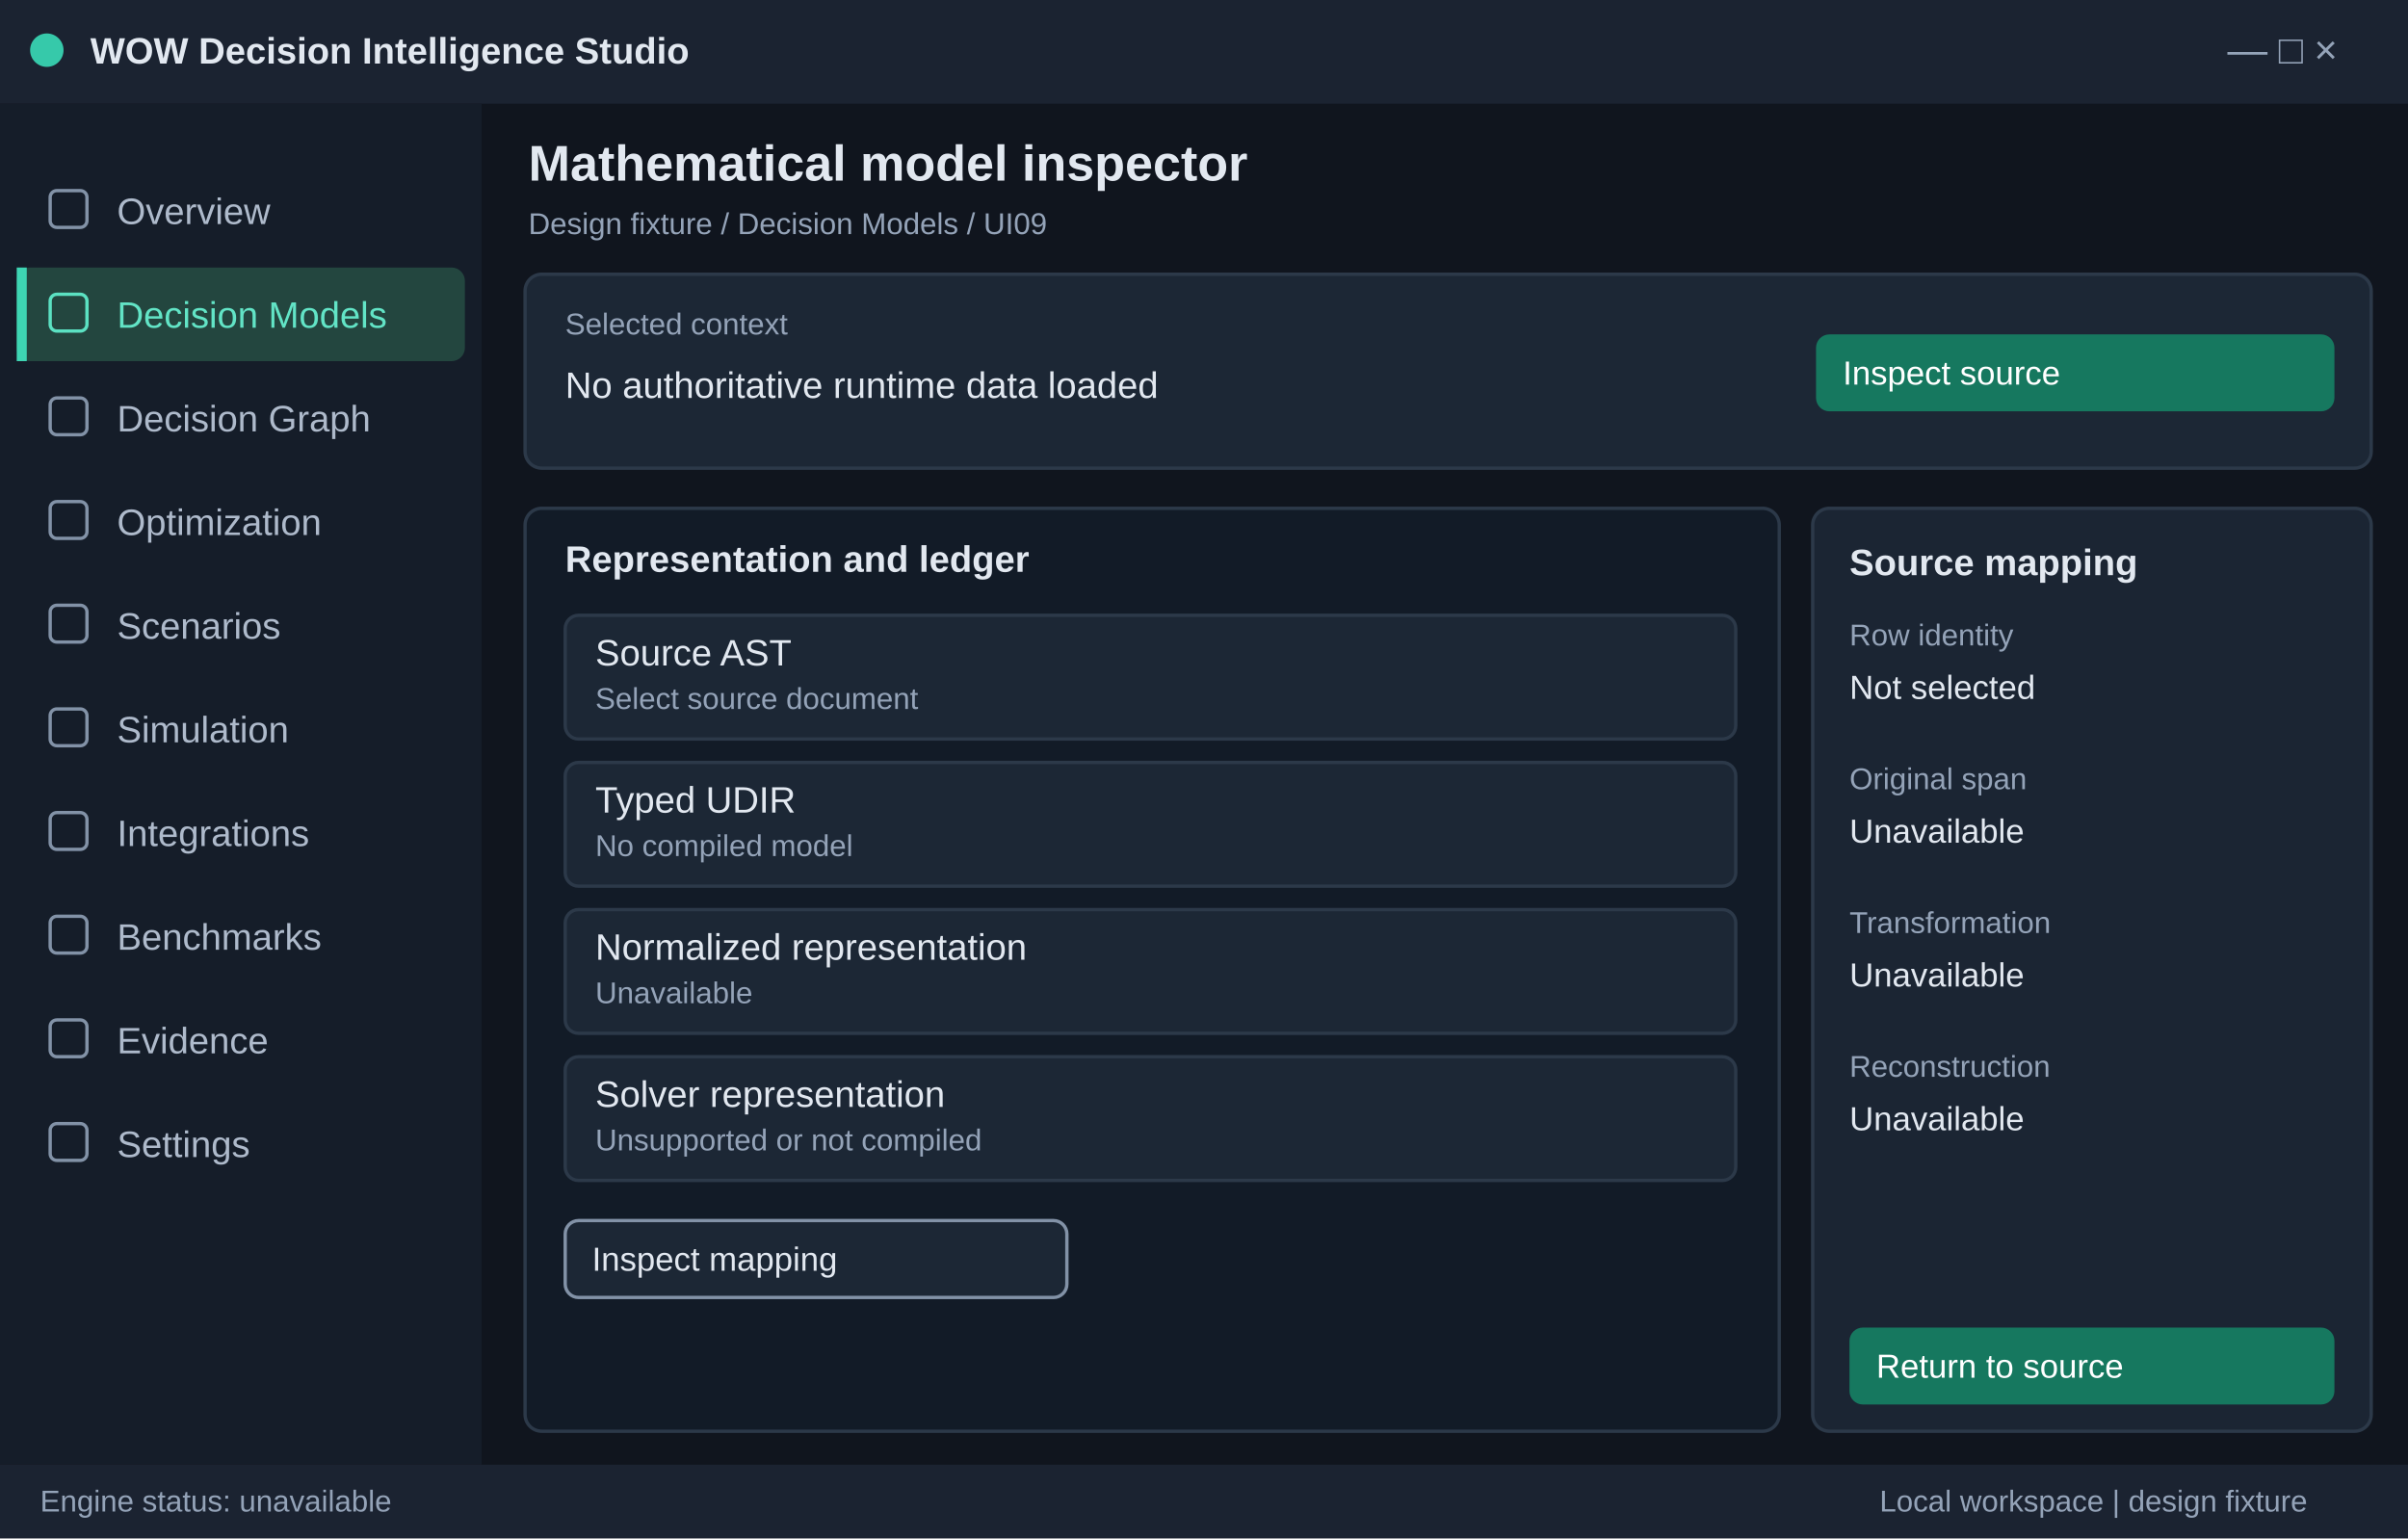
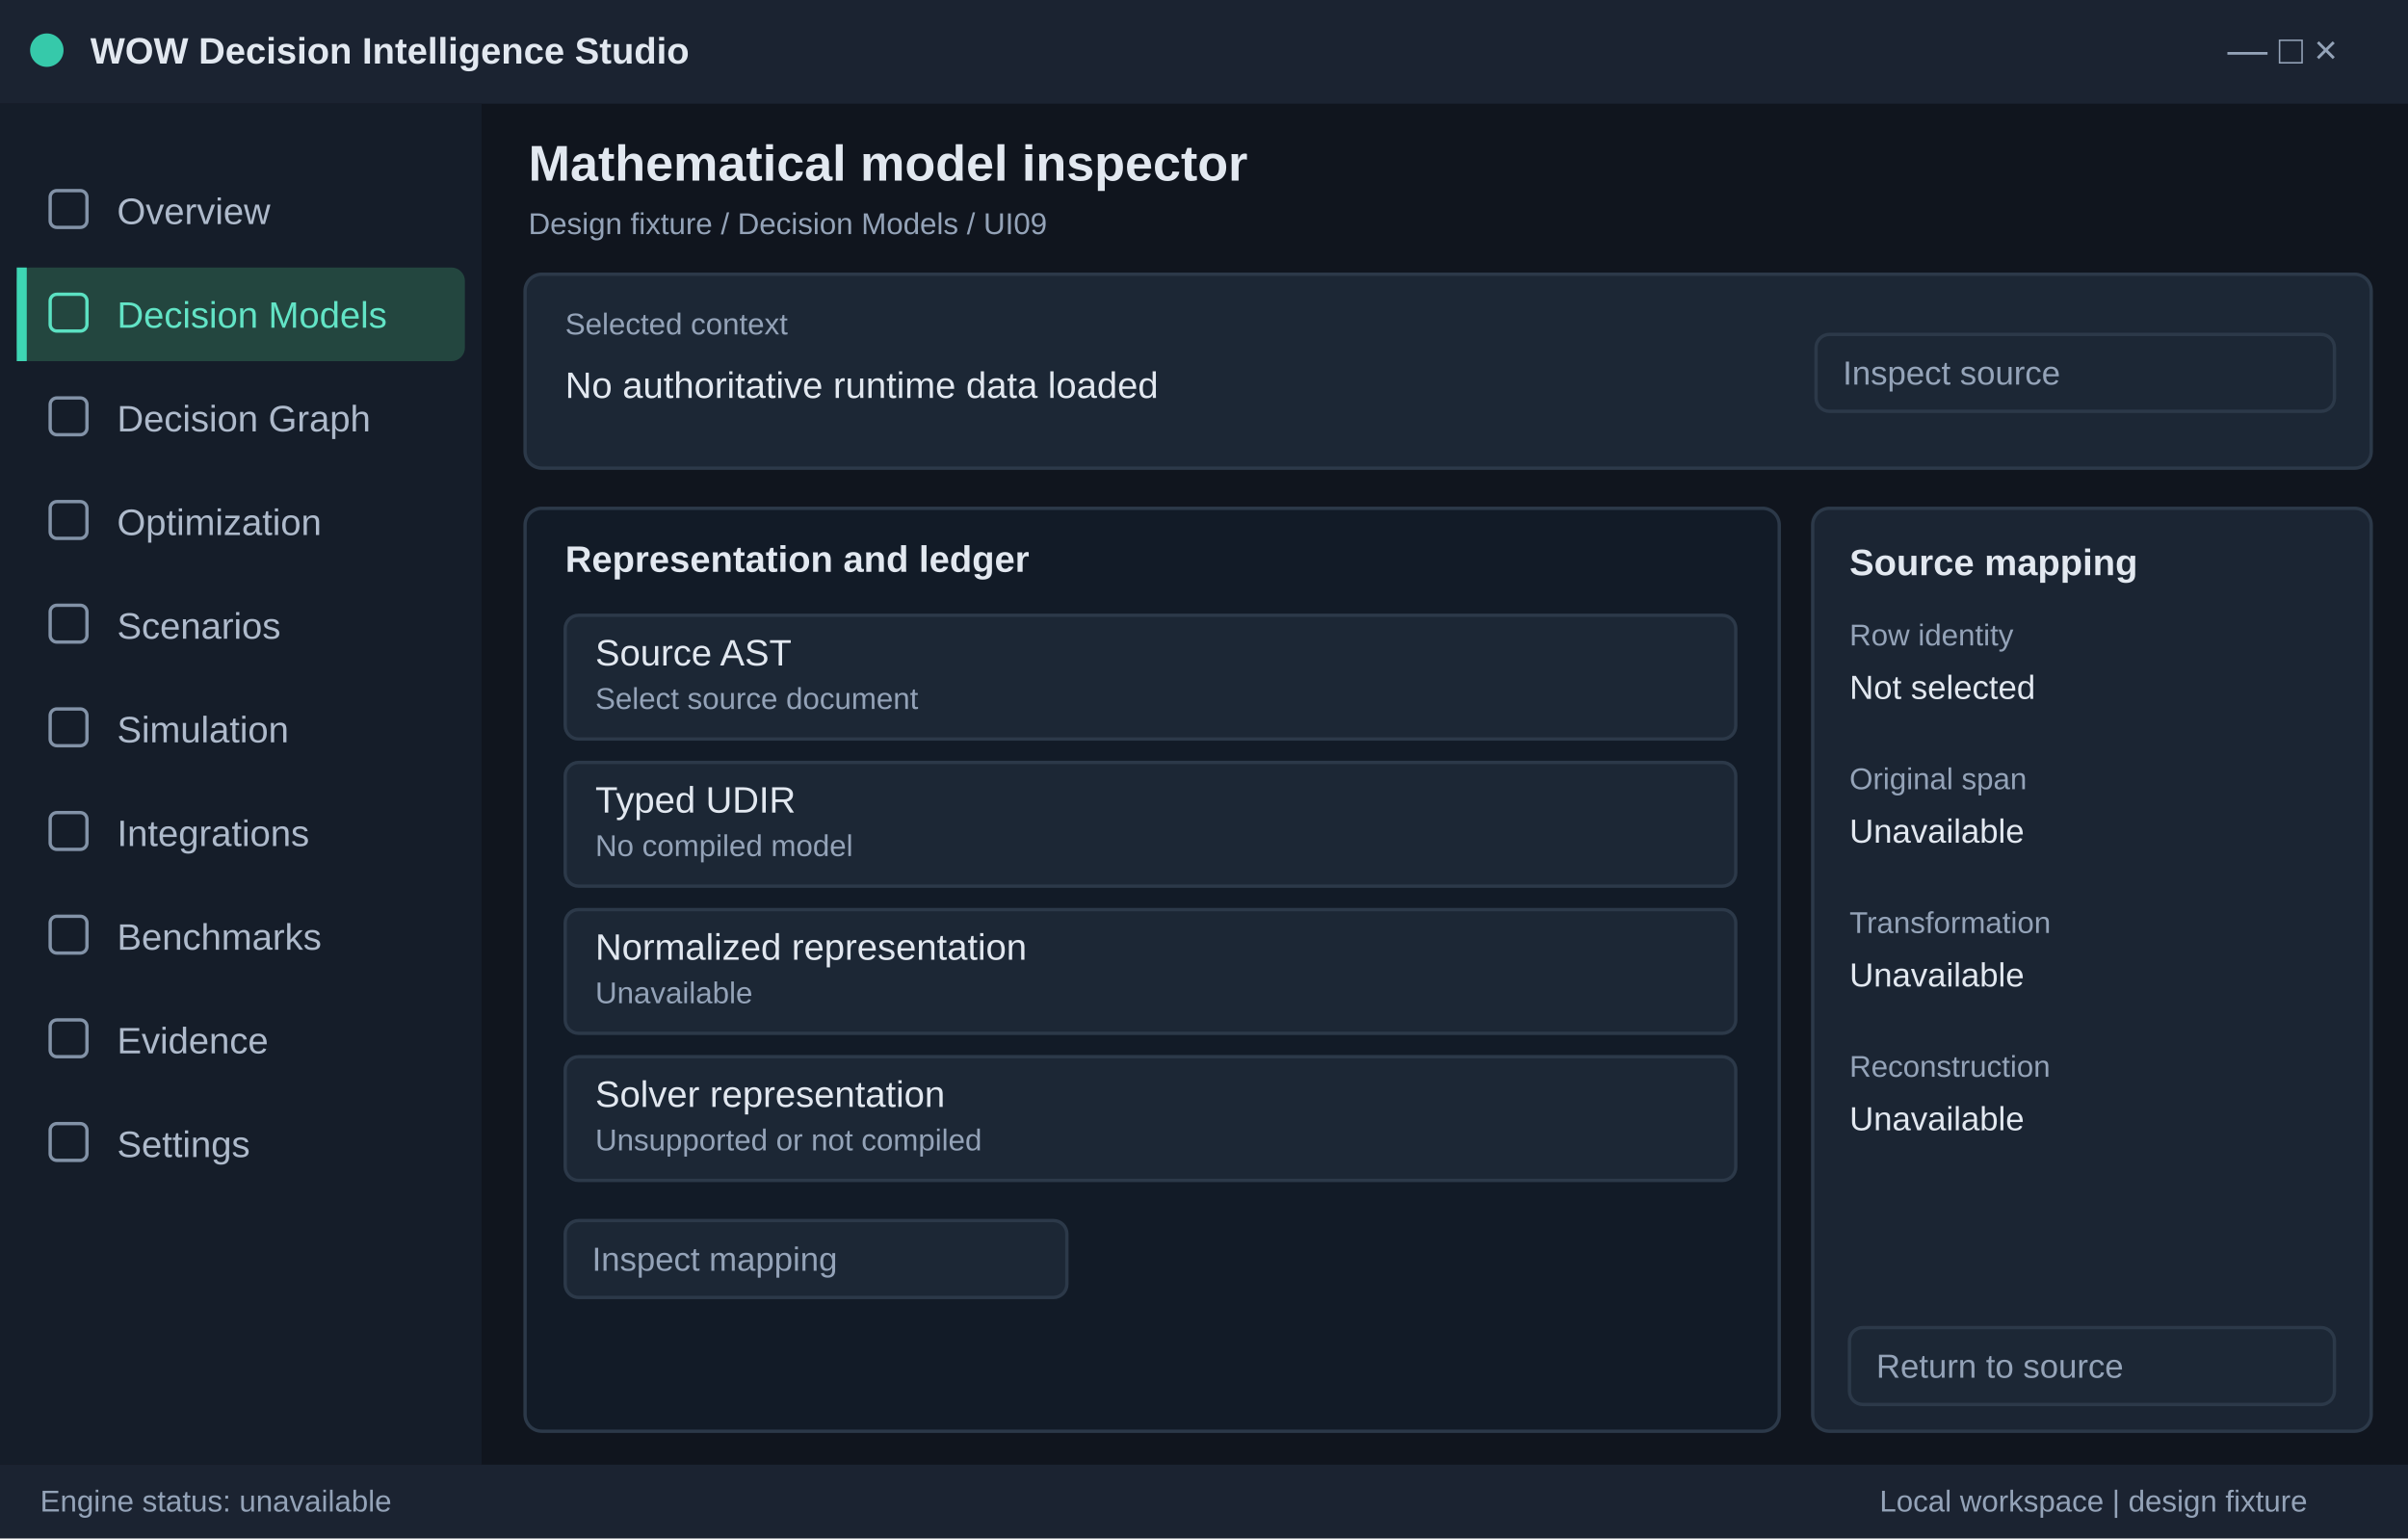
<svg xmlns="http://www.w3.org/2000/svg" viewBox="0 0 720 460" width="720" height="460" font-family="Segoe UI, Arial, sans-serif">
  <rect width="720" height="460" fill="#10151e" />
  <rect x="0" y="0" width="720" height="31" rx="0" fill="#1b2331" />
  <circle cx="14" cy="15" r="5" fill="#36c9aa" />
  <text x="27" y="19" font-size="11" fill="#e2e8f0" font-weight="700" text-anchor="start">WOW Decision Intelligence Studio</text>
  <text x="666" y="19" font-size="12" fill="#94a3b8" font-weight="400" text-anchor="start">— □ ×</text>
  <rect x="0" y="31" width="144" height="407" rx="0" fill="#151d29" />
  <rect x="15" y="57" width="11" height="11" rx="2" fill="none" stroke="#8292a7" />
  <text x="35" y="67" font-size="11" fill="#aebacb" font-weight="400" text-anchor="start">Overview</text>
  <rect x="5" y="80" width="134" height="28" rx="4" fill="#23463f" stroke="none" />
  <rect x="5" y="80" width="3" height="28" rx="0" fill="#3ed5b3" stroke="none" />
  <rect x="15" y="88" width="11" height="11" rx="2" fill="none" stroke="#5be1c2" />
  <text x="35" y="98" font-size="11" fill="#62e4c6" font-weight="400" text-anchor="start">Decision Models</text>
  <rect x="15" y="119" width="11" height="11" rx="2" fill="none" stroke="#8292a7" />
  <text x="35" y="129" font-size="11" fill="#aebacb" font-weight="400" text-anchor="start">Decision Graph</text>
  <rect x="15" y="150" width="11" height="11" rx="2" fill="none" stroke="#8292a7" />
  <text x="35" y="160" font-size="11" fill="#aebacb" font-weight="400" text-anchor="start">Optimization</text>
  <rect x="15" y="181" width="11" height="11" rx="2" fill="none" stroke="#8292a7" />
  <text x="35" y="191" font-size="11" fill="#aebacb" font-weight="400" text-anchor="start">Scenarios</text>
  <rect x="15" y="212" width="11" height="11" rx="2" fill="none" stroke="#8292a7" />
  <text x="35" y="222" font-size="11" fill="#aebacb" font-weight="400" text-anchor="start">Simulation</text>
  <rect x="15" y="243" width="11" height="11" rx="2" fill="none" stroke="#8292a7" />
  <text x="35" y="253" font-size="11" fill="#aebacb" font-weight="400" text-anchor="start">Integrations</text>
  <rect x="15" y="274" width="11" height="11" rx="2" fill="none" stroke="#8292a7" />
  <text x="35" y="284" font-size="11" fill="#aebacb" font-weight="400" text-anchor="start">Benchmarks</text>
  <rect x="15" y="305" width="11" height="11" rx="2" fill="none" stroke="#8292a7" />
  <text x="35" y="315" font-size="11" fill="#aebacb" font-weight="400" text-anchor="start">Evidence</text>
  <rect x="15" y="336" width="11" height="11" rx="2" fill="none" stroke="#8292a7" />
  <text x="35" y="346" font-size="11" fill="#aebacb" font-weight="400" text-anchor="start">Settings</text>
  <text x="158" y="54" font-size="15" fill="#e2e8f0" font-weight="700">Mathematical model inspector</text>
  <text x="158" y="70" font-size="9" fill="#94a3b8" font-weight="400">Design fixture / Decision Models / UI09</text>
  <rect x="157" y="82" width="552" height="58" rx="5" fill="#1c2735" stroke="#2c3949" />
  <text x="169" y="100" font-size="9" fill="#94a3b8" font-weight="400">Selected context</text>
  <text x="169" y="119" font-size="11" fill="#e2e8f0" font-weight="400">No authoritative runtime data loaded</text>
-   <rect x="543" y="100" width="155" height="23" rx="4" fill="#16785f" stroke="none" />
-   <text x="551" y="115" font-size="10" fill="#fff" font-weight="400">Inspect source</text>
+   <g data-control="Inspect source" data-enabled="false">
+     <rect x="543" y="100" width="155" height="23" rx="4" fill="#1c2735" stroke="#2c3949" />
+     <text x="551" y="115" font-size="10" fill="#94a3b8" font-weight="400">Inspect source</text>
+   </g>
  <rect x="157" y="152" width="375" height="276" rx="5" fill="#121b27" stroke="#2c3949" />
  <text x="169" y="171" font-size="11" fill="#e2e8f0" font-weight="700">Representation and ledger</text>
  <rect x="169" y="184" width="350" height="37" rx="4" fill="#1c2735" stroke="#2c3949" />
  <text x="178" y="199" font-size="11" fill="#e2e8f0" font-weight="400">Source AST</text>
  <text x="178" y="212" font-size="9" fill="#94a3b8" font-weight="400">Select source document</text>
  <rect x="169" y="228" width="350" height="37" rx="4" fill="#1c2735" stroke="#2c3949" />
  <text x="178" y="243" font-size="11" fill="#e2e8f0" font-weight="400">Typed UDIR</text>
  <text x="178" y="256" font-size="9" fill="#94a3b8" font-weight="400">No compiled model</text>
  <rect x="169" y="272" width="350" height="37" rx="4" fill="#1c2735" stroke="#2c3949" />
  <text x="178" y="287" font-size="11" fill="#e2e8f0" font-weight="400">Normalized representation</text>
  <text x="178" y="300" font-size="9" fill="#94a3b8" font-weight="400">Unavailable</text>
  <rect x="169" y="316" width="350" height="37" rx="4" fill="#1c2735" stroke="#2c3949" />
  <text x="178" y="331" font-size="11" fill="#e2e8f0" font-weight="400">Solver representation</text>
  <text x="178" y="344" font-size="9" fill="#94a3b8" font-weight="400">Unsupported or not compiled</text>
-   <rect x="169" y="365" width="150" height="23" rx="4" fill="#1c2735" stroke="#8292a7" />
-   <text x="177" y="380" font-size="10" fill="#e2e8f0" font-weight="400">Inspect mapping</text>
+   <g data-control="Inspect mapping" data-enabled="false">
+     <rect x="169" y="365" width="150" height="23" rx="4" fill="#1c2735" stroke="#2c3949" />
+     <text x="177" y="380" font-size="10" fill="#94a3b8" font-weight="400">Inspect mapping</text>
+   </g>
  <rect x="542" y="152" width="167" height="276" rx="5" fill="#1b2533" stroke="#2c3949" />
  <text x="553" y="172" font-size="11" fill="#e2e8f0" font-weight="700">Source mapping</text>
  <text x="553" y="193" font-size="9" fill="#94a3b8" font-weight="400">Row identity</text>
  <text x="553" y="209" font-size="10" fill="#e2e8f0" font-weight="400">Not selected</text>
  <text x="553" y="236" font-size="9" fill="#94a3b8" font-weight="400">Original span</text>
  <text x="553" y="252" font-size="10" fill="#e2e8f0" font-weight="400">Unavailable</text>
  <text x="553" y="279" font-size="9" fill="#94a3b8" font-weight="400">Transformation</text>
  <text x="553" y="295" font-size="10" fill="#e2e8f0" font-weight="400">Unavailable</text>
  <text x="553" y="322" font-size="9" fill="#94a3b8" font-weight="400">Reconstruction</text>
  <text x="553" y="338" font-size="10" fill="#e2e8f0" font-weight="400">Unavailable</text>
-   <rect x="553" y="397" width="145" height="23" rx="4" fill="#16785f" stroke="none" />
-   <text x="561" y="412" font-size="10" fill="#fff" font-weight="400">Return to source</text>
+   <g data-control="Return to source" data-enabled="false">
+     <rect x="553" y="397" width="145" height="23" rx="4" fill="#1c2735" stroke="#2c3949" />
+     <text x="561" y="412" font-size="10" fill="#94a3b8" font-weight="400">Return to source</text>
+   </g>
  <rect x="0" y="438" width="720" height="22" rx="0" fill="#1b2331" stroke="none" />
  <text x="12" y="452" font-size="9" fill="#94a3b8" font-weight="400">Engine status: unavailable</text>
  <text x="562" y="452" font-size="9" fill="#94a3b8" font-weight="400">Local workspace | design fixture</text>
</svg>
